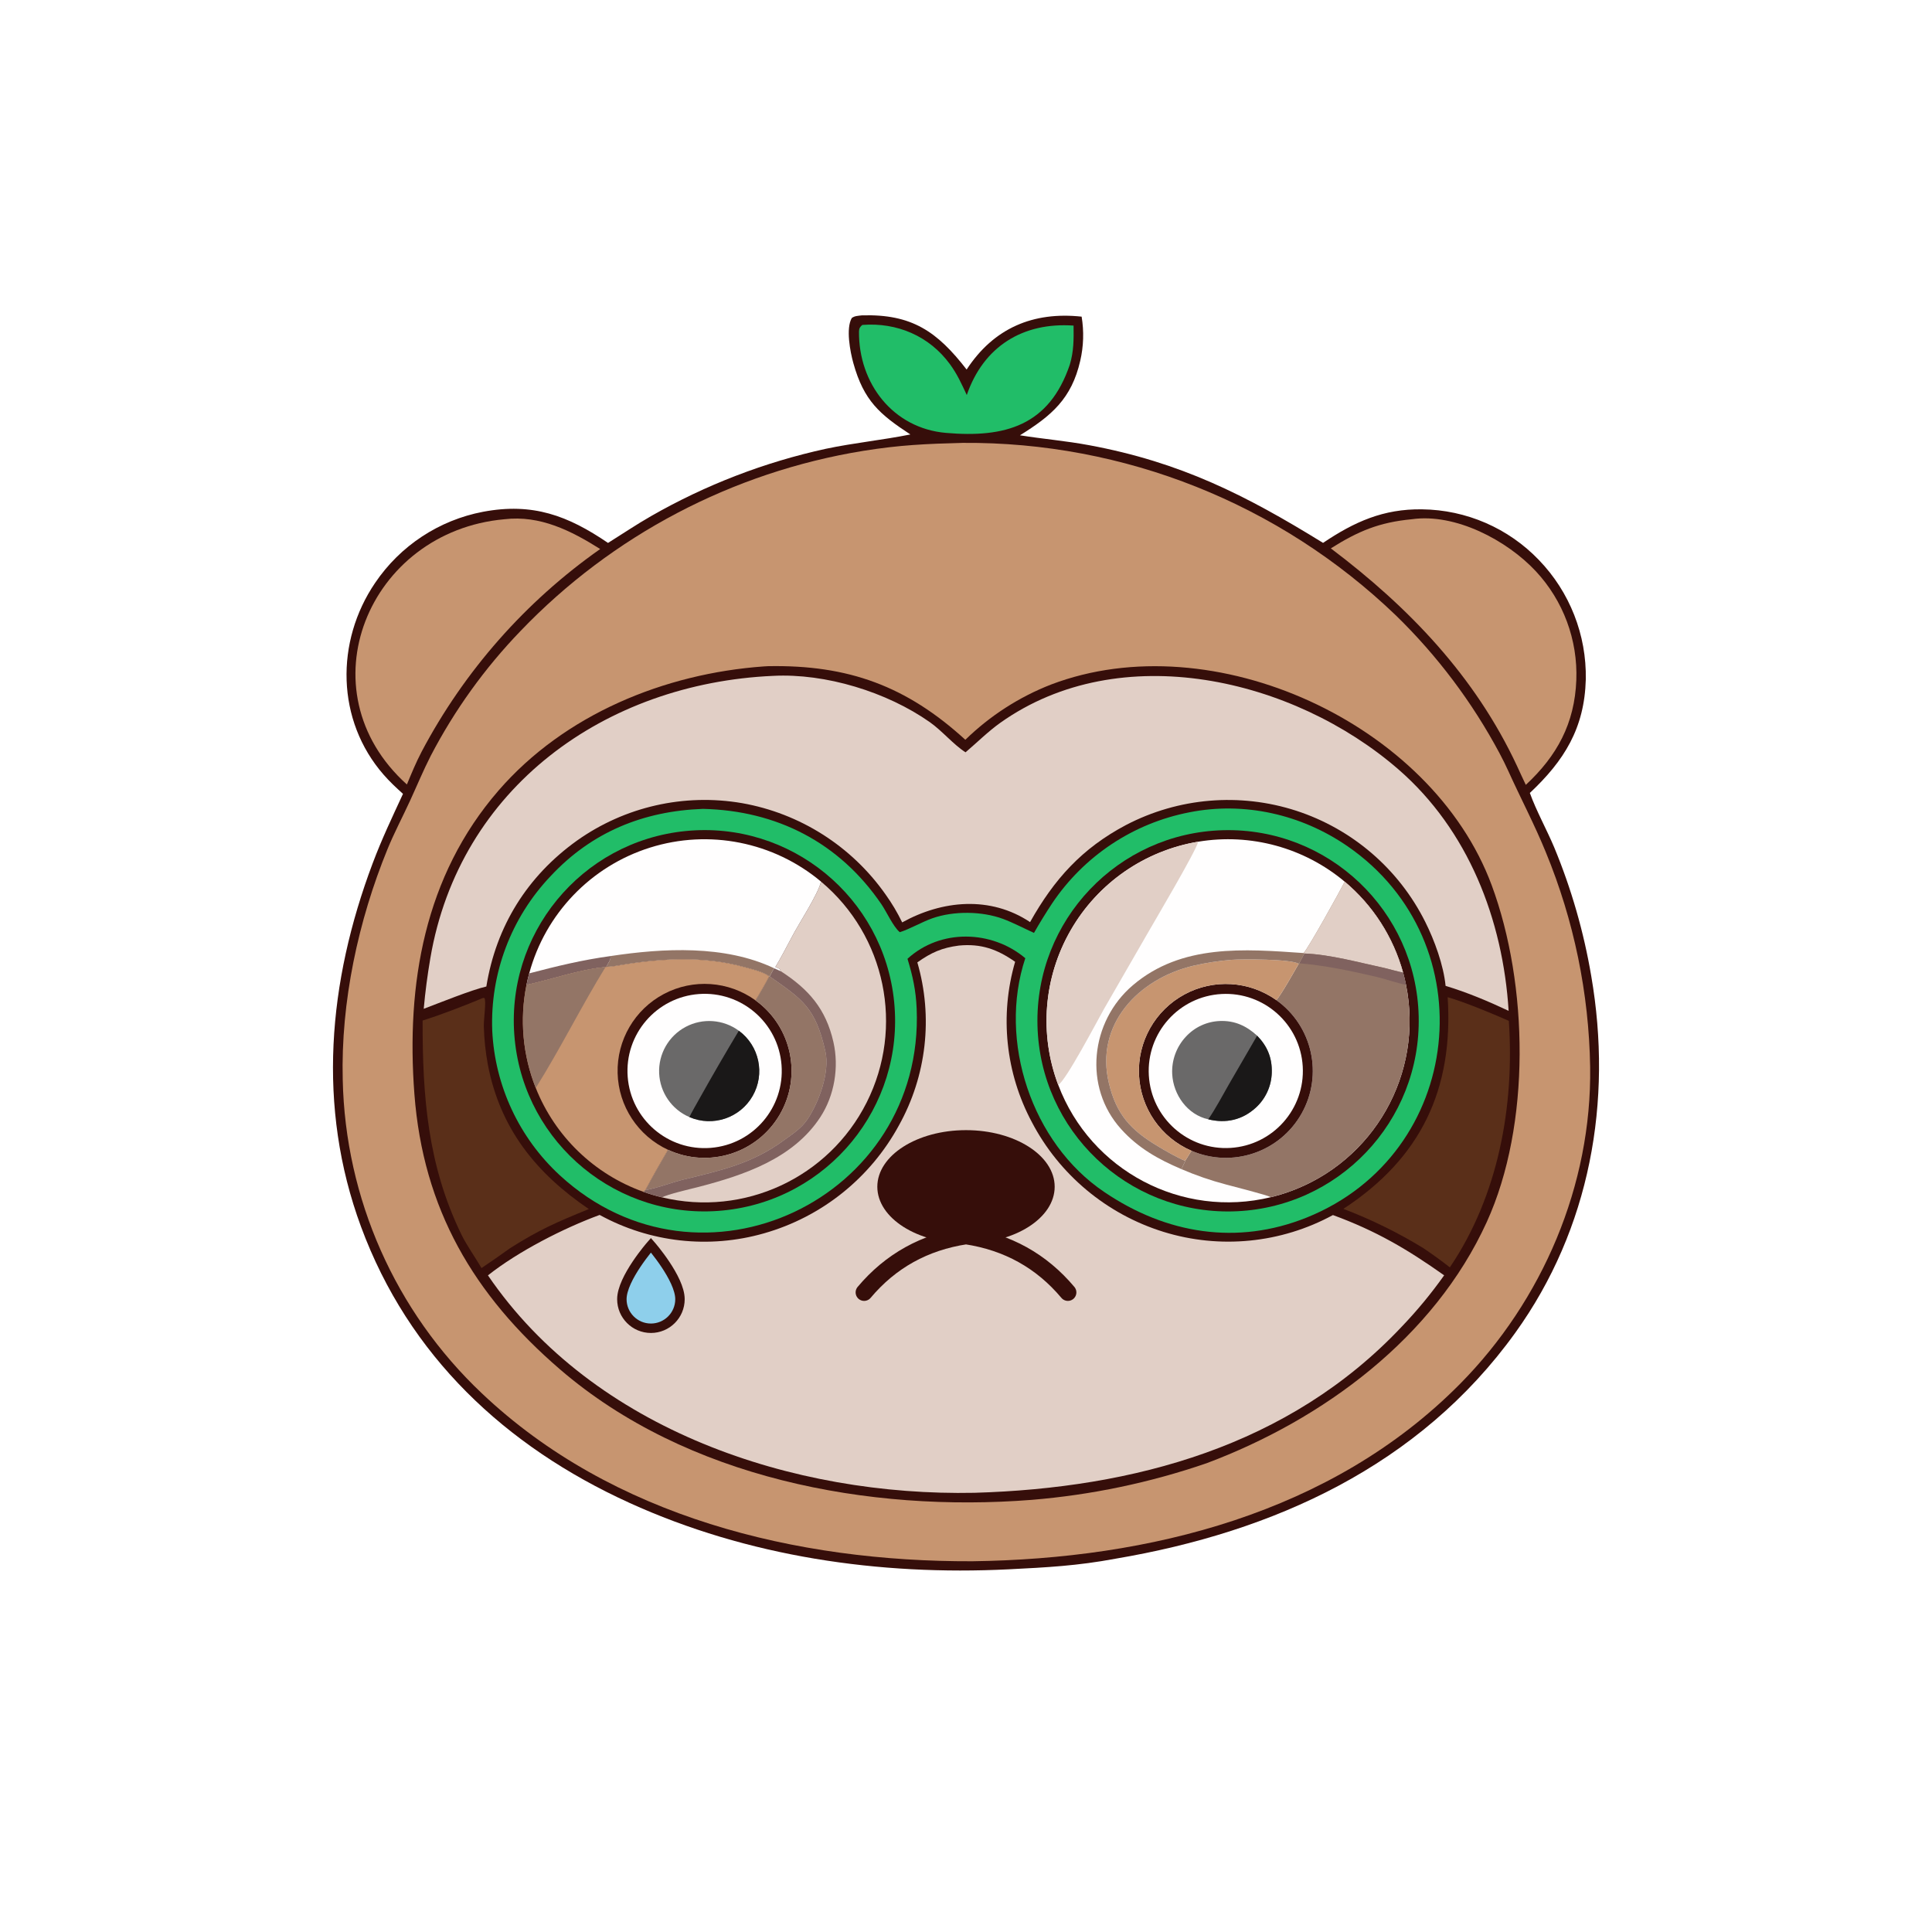
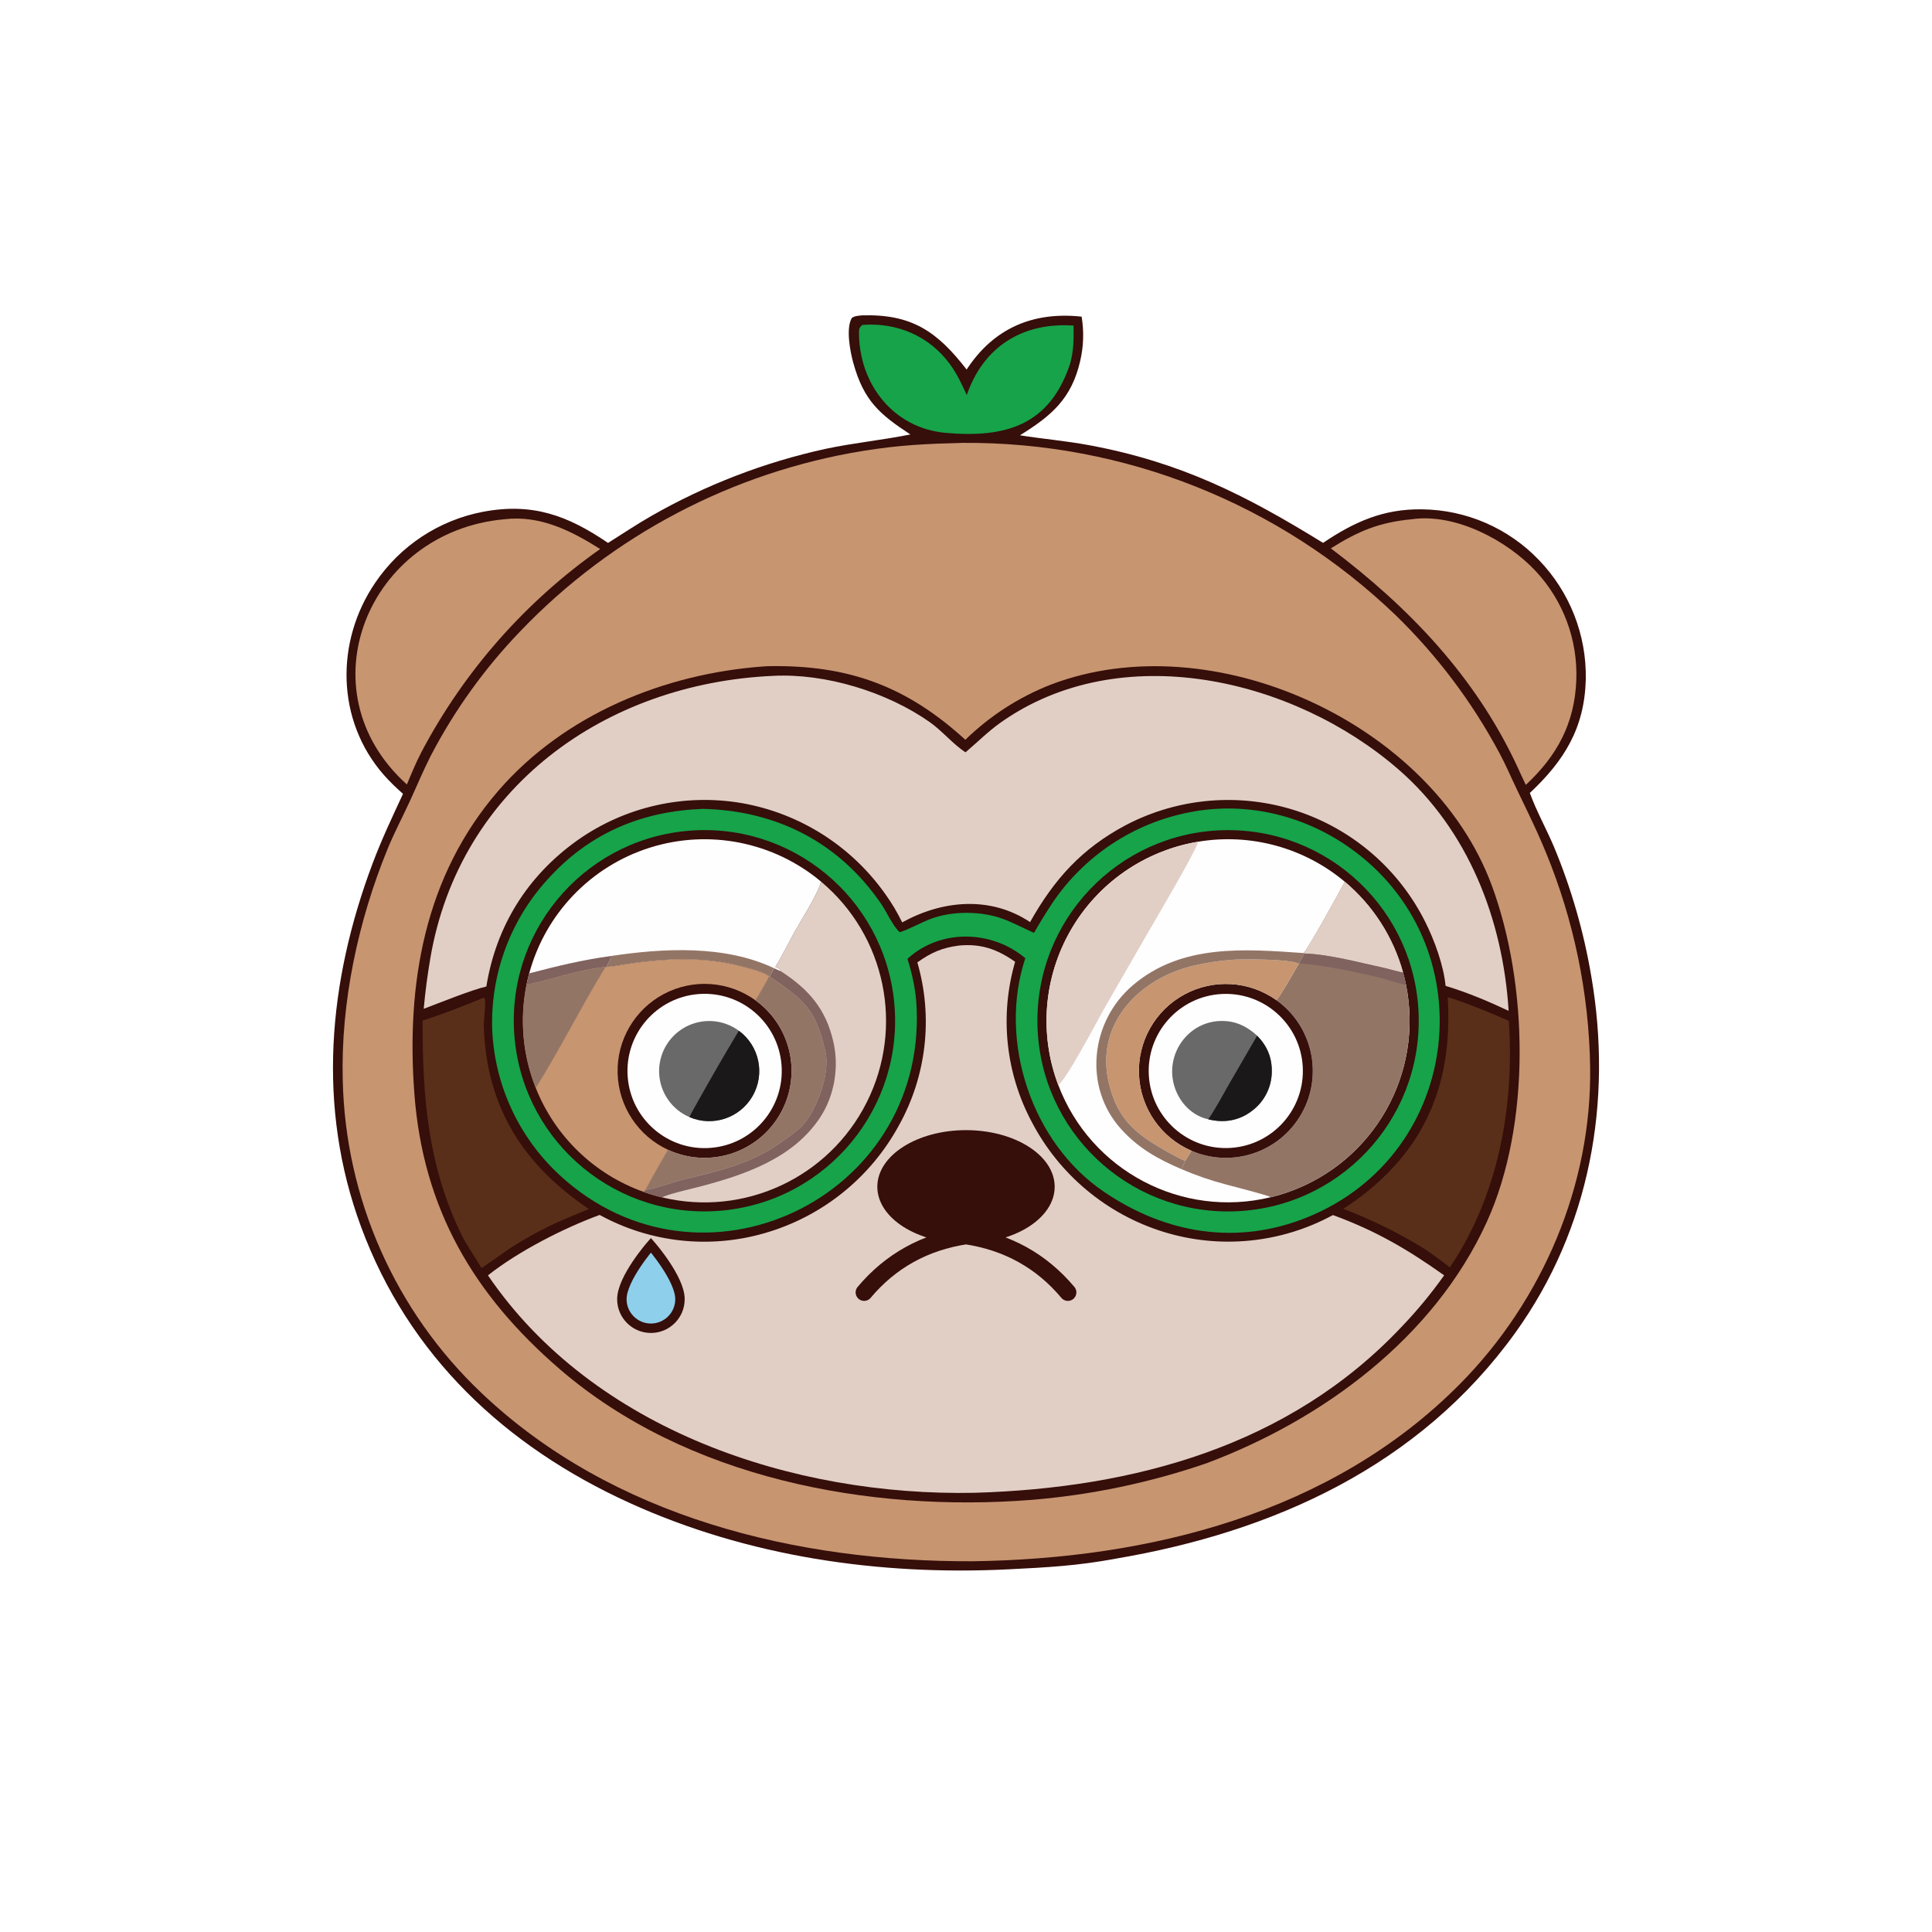
<svg xmlns="http://www.w3.org/2000/svg" width="1024" height="1024" viewBox="0 0 1024 1024">
  <path id="contorno-base" fill="#360E0A" d="M456.801 167.152C483.29 166.339 496.748 175.746 512.332 195.859C526.758 173.825 547.643 165.071 573.288 167.825C574.58 175.593 574.33 183.539 572.554 191.21C567.937 211.443 557.187 220.414 540.597 230.717C552.974 232.684 564.632 233.616 577.304 235.97C625.656 244.955 660.107 262.336 701.246 287.738C717.853 276.565 733.223 269.657 753.704 269.954C777.132 270.218 799.467 279.906 815.669 296.831C832.015 313.785 840.95 336.542 840.506 360.088C839.811 385.984 829.09 403.144 810.854 420.285C814.1 429.415 819.885 439.881 823.785 449.176C832.862 471.082 839.44 493.941 843.394 517.321C854.838 583.709 842.824 651.193 803.182 706.327C752.346 777.03 674.932 811.971 591.276 826.141C571.195 829.906 554.9 830.758 534.608 831.768C466.006 835.185 396.306 825.102 333.498 796.493C267.821 766.578 216.611 718.62 191.336 650.15C167.882 586.616 173.926 520.327 197.48 457.674C202.401 444.583 207.775 433.365 213.593 420.755C209.956 417.489 206.527 414.278 203.308 410.587C178.197 381.796 177.669 340.044 198.842 308.909C212.128 289.248 232.705 275.697 256.015 271.257C282.385 266.283 301.018 273.3 322.271 287.764C329.903 283 337.293 277.997 345.114 273.531C374.011 256.983 405.268 244.951 437.802 237.849C452.569 234.736 467.794 233.235 482.513 230.271C466.241 219.586 457.852 212.461 452.282 192.422C450.608 186.401 448.242 174.04 451.465 168.541C453.015 167.391 454.849 167.393 456.801 167.152Z" />
  <path id="cabeza-pelaje" fill="#C79570" d="M510.312 234.734C595.825 234.104 678.198 266.92 739.853 326.179C761.833 347.575 780.373 372.24 794.816 399.301C796.442 402.366 797.995 405.47 799.426 408.63C805.951 423.037 813.355 437.064 819.326 451.718C834.212 487.833 842.18 526.423 842.815 565.48C843.744 628.033 817.551 689.35 773.83 733.514C705.785 802.249 609.036 826.264 515.308 827.501C422.157 827.817 324.58 804.139 255.366 738.466C209.532 695.165 182.98 635.289 181.656 572.25C180.594 531.074 189.883 487.926 205.43 449.945C208.879 441.52 213.512 432.716 217.346 424.38C220.952 416.538 224.373 408.285 228.273 400.649C240.888 376.409 256.927 354.11 275.894 334.439C324.456 283.745 388.198 250.234 457.489 238.971C476.898 235.841 490.964 235.227 510.312 234.734Z" />
  <path id="mascara-contorno" fill="#360E0A" d="M404.844 353.215C405.251 353.16 406.621 353.097 407.113 353.087C449.796 352.298 480.572 363.719 511.655 392.1C524.684 379.385 540.139 369.424 557.1 362.81C642.861 330.183 758.812 383.321 790.626 469.178C810.092 521.711 811.528 596.169 787.995 647.741C760.035 709.015 701.313 752.351 639.536 775.535C609.545 785.844 578.384 792.369 546.776 794.96C460.465 801.741 363.892 783.574 296.771 725.754C251.027 686.349 224.251 640.743 219.639 579.856C215.227 521.62 224.932 464.307 264.24 418.989C299.264 378.61 352.238 356.983 404.844 353.215Z" />
-   <path id="lentes-marco" fill="#21BD68" d="M548.042 494.447C551.051 489.158 554.237 483.971 557.593 478.895C574.44 453.72 600.642 436.314 630.379 430.545C659.298 424.784 689.579 431.515 714.259 448.549C788.071 499.494 776.067 611.779 692.55 645.339C655.809 660.103 618.206 654.12 585.24 631.76C546.842 605.881 528.86 551.738 543.43 507.866C525.608 492.857 498.379 492.22 480.987 508.183C483.776 517.25 485.457 525.052 485.852 534.552C490.048 635.383 371.58 691.817 296.742 622.959C275.174 603.084 262.296 575.519 260.892 546.224C259.757 515.895 270.905 486.391 291.811 464.389C313.615 440.989 340.995 429.856 372.584 428.719C411.66 429.62 444.833 446.527 467.143 479.227C469.986 483.395 473.279 490.938 476.882 494.078C481.855 492.588 488.724 488.61 494.217 486.692C505.562 482.732 520.446 482.892 531.677 487.054C536.864 488.976 542.888 492.134 548.042 494.447Z" />
+   <path id="lentes-marco" fill="#16A34A" d="M548.042 494.447C551.051 489.158 554.237 483.971 557.593 478.895C574.44 453.72 600.642 436.314 630.379 430.545C659.298 424.784 689.579 431.515 714.259 448.549C788.071 499.494 776.067 611.779 692.55 645.339C655.809 660.103 618.206 654.12 585.24 631.76C546.842 605.881 528.86 551.738 543.43 507.866C525.608 492.857 498.379 492.22 480.987 508.183C483.776 517.25 485.457 525.052 485.852 534.552C490.048 635.383 371.58 691.817 296.742 622.959C275.174 603.084 262.296 575.519 260.892 546.224C259.757 515.895 270.905 486.391 291.811 464.389C313.615 440.989 340.995 429.856 372.584 428.719C411.66 429.62 444.833 446.527 467.143 479.227C469.986 483.395 473.279 490.938 476.882 494.078C481.855 492.588 488.724 488.61 494.217 486.692C505.562 482.732 520.446 482.892 531.677 487.054C536.864 488.976 542.888 492.134 548.042 494.447Z" />
  <g id="ojo-derecho">
    <path id="ojo-derecho-1" fill="#360E0A" d="M648.271 440.027C704.118 438.57 750.55 482.705 751.926 538.554C753.303 594.402 709.103 640.771 653.252 642.069C597.514 643.364 551.258 599.271 549.884 543.535C548.51 487.798 592.537 441.48 648.271 440.027Z" />
    <path id="ojo-derecho-2" fill="#FFFEFE" d="M635.081 446.119C662.818 441.496 691.189 449.238 712.733 467.309C727.675 479.842 738.456 496.62 743.647 515.42C744.243 517.579 744.764 519.758 745.208 521.954C754.707 568.916 728.206 615.71 683.047 631.719C679.943 632.82 676.784 633.76 673.583 634.536C626.389 645.986 578.061 620.473 560.892 575.046C550.708 548.1 553.133 518.008 567.5 493.04C581.867 468.072 606.666 450.854 635.081 446.119Z" />
    <path id="ojo-derecho-3" fill="#937566" d="M712.733 467.309C727.675 479.842 738.456 496.62 743.647 515.42C744.243 517.579 744.764 519.758 745.208 521.954C754.707 568.916 728.206 615.71 683.047 631.719C679.943 632.82 676.784 633.76 673.583 634.536C671.434 633.324 653.636 628.852 649.677 627.773C641.663 625.657 633.817 622.949 626.204 619.672L628.133 615.503L628.109 615.252C628.945 614.184 630.569 611.319 631.489 609.922C653.12 619.239 678.296 610.746 689.863 590.23C701.43 569.714 695.665 543.777 676.496 530.092C679.254 526.948 685.883 515.032 688.343 510.817L688.631 510.547L691.391 505.379L690.9 505.136C693.14 503.194 710.575 471.687 712.733 467.309Z" />
    <path id="ojo-derecho-4" fill="#E1CFC6" d="M712.733 467.309C727.675 479.842 738.456 496.62 743.647 515.42C742.645 515.468 735.468 513.404 733.913 513.073C720.686 510.261 704.831 505.834 691.391 505.379L690.9 505.136C693.14 503.194 710.575 471.687 712.733 467.309Z" />
    <path id="ojo-derecho-5" fill="#80625F" d="M691.391 505.379C704.831 505.834 720.686 510.261 733.913 513.073C735.468 513.404 742.645 515.468 743.647 515.42C744.243 517.579 744.764 519.758 745.208 521.954C740.644 521.153 734.566 518.929 729.714 517.801C715.755 514.556 702.896 511.803 688.631 510.547L691.391 505.379Z" />
    <path id="ojo-derecho-6" fill="#360E0A" d="M631.489 609.922C615.288 602.943 604.492 587.329 603.685 569.707C602.877 552.085 612.201 535.549 627.696 527.118C643.191 518.687 662.139 519.842 676.496 530.092C695.665 543.777 701.43 569.714 689.863 590.23C678.296 610.746 653.12 619.239 631.489 609.922Z" />
    <path id="ojo-derecho-7" fill="#FFFEFE" d="M647.475 526.843C669.939 525.623 689.162 542.793 690.476 565.252C691.79 587.711 674.7 607.005 652.247 608.413C629.661 609.829 610.227 592.615 608.906 570.024C607.584 547.432 624.878 528.07 647.475 526.843Z" />
    <path id="ojo-derecho-8" fill="#6A6969" d="M640.399 593.255C629.385 590.846 621.849 580.258 621.294 569.268C620.932 561.966 623.541 554.829 628.526 549.481C633.214 544.376 639.759 541.373 646.686 541.147C654.491 540.866 660.728 543.812 666.305 548.936C671.698 554.483 674.3 560.658 674.066 568.527C673.885 575.622 670.818 582.336 665.573 587.117C658.422 593.623 649.734 595.578 640.399 593.255Z" />
    <path id="ojo-derecho-9" fill="#1A1818" d="M666.305 548.936C671.698 554.483 674.3 560.658 674.066 568.527C673.885 575.622 670.818 582.336 665.573 587.117C658.422 593.623 649.734 595.578 640.399 593.255C644.005 588.09 648.242 580.177 651.391 574.656L666.305 548.936Z" />
    <path id="ojo-derecho-10" fill="#E1CFC6" d="M560.892 575.046C550.708 548.1 553.133 518.008 567.5 493.04C581.867 468.072 606.666 450.854 635.081 446.119C633.855 451.218 612.182 487.8 607.966 495.161L585.2 534.671C581.436 541.354 565.07 572.561 560.892 575.046Z" />
    <path id="ojo-derecho-11" fill="#C79570" d="M628.109 615.252C624.621 613.942 616.963 609.538 613.568 607.457C599.224 598.876 591.751 590.673 587.774 574.272C580.174 542.931 603.415 518.798 632.391 511.881C639.109 510.322 645.933 509.266 652.808 508.72C658.24 508.275 684.216 508.276 688.343 510.817C685.883 515.032 679.254 526.948 676.496 530.092C662.139 519.842 643.191 518.687 627.696 527.118C612.201 535.549 602.877 552.085 603.685 569.707C604.492 587.329 615.288 602.943 631.489 609.922C630.569 611.319 628.945 614.184 628.109 615.252Z" />
    <path id="ojo-derecho-12" fill="#937566" d="M626.204 619.672C613.845 614.425 603.278 608.495 594.205 598.437C574.088 576.184 577.861 541.434 600.415 522.211C626.253 500.19 659.569 502.978 690.9 505.136L691.391 505.379L688.631 510.547L688.343 510.817C684.216 508.276 658.24 508.275 652.808 508.72C645.933 509.266 639.109 510.322 632.391 511.881C603.415 518.798 580.174 542.931 587.774 574.272C591.751 590.673 599.224 598.876 613.568 607.457C616.963 609.538 624.621 613.942 628.109 615.252L628.133 615.503L626.204 619.672Z" />
  </g>
  <g id="ojo-izquierdo">
    <path id="ojo-izquierdo-1" fill="#360E0A" d="M363.386 440.469C418.938 434.953 468.437 475.531 473.926 531.086C479.414 586.641 438.811 636.121 383.254 641.581C327.735 647.038 278.298 606.47 272.814 550.954C267.33 495.439 307.872 445.982 363.386 440.469Z" />
    <path id="ojo-izquierdo-2" fill="#360E0A" d="M280.492 515.903C289.072 484.218 313.211 459.091 344.528 449.249C375.844 439.406 410.017 446.205 435.182 467.284C469.419 495.963 479.426 544.429 459.348 584.323C439.269 624.218 394.382 645.056 350.951 634.645C347.572 633.835 344.239 632.843 340.967 631.672C314.942 622.362 294.176 602.311 283.96 576.627C277.068 559.299 275.358 540.342 279.04 522.061C279.456 519.993 279.94 517.939 280.492 515.903Z" />
    <path id="ojo-izquierdo-3" fill="#E1CFC6" d="M435.182 467.284C469.419 495.963 479.426 544.429 459.348 584.323C439.269 624.218 394.382 645.056 350.951 634.645C347.572 633.835 344.239 632.843 340.967 631.672L342.022 630.802C345.89 623.591 349.902 616.457 354.054 609.406C375.61 619.394 401.226 611.365 413.224 590.86C425.223 570.355 419.674 544.09 400.407 530.191C402.54 526.807 405.875 521.042 407.656 517.503L407.926 517.508L410.238 513.163L413.837 514.761C413.249 513.139 413.112 513.549 410.977 512.49C413.015 509.24 417.65 500.589 419.522 496.951C423.359 489.493 433.351 474.489 435.182 467.284Z" />
    <path id="ojo-izquierdo-4" fill="#937566" d="M407.656 517.503L407.926 517.508C425.274 529.712 432.21 533.892 437.48 557.332C439.919 568.18 434.068 584.152 428.061 593.147C424.687 598.198 420.033 601.024 415.3 604.503C398.628 616.76 381.983 620.382 362.354 625.165C355.862 626.747 348.955 629.577 342.022 630.802C345.89 623.591 349.902 616.457 354.054 609.406C375.61 619.394 401.226 611.365 413.224 590.86C425.223 570.355 419.674 544.09 400.407 530.191C402.54 526.807 405.875 521.042 407.656 517.503Z" />
    <path id="ojo-izquierdo-5" fill="#80625F" d="M410.238 513.163L413.837 514.761C428.535 524.246 437.748 534.662 441.742 552.358C444.741 565.643 442.323 580.577 434.785 592.11C420.386 614.141 394.275 622.857 370.007 629.161C366.919 629.963 353.434 633.066 350.951 634.645C347.572 633.835 344.239 632.843 340.967 631.672L342.022 630.802C348.955 629.577 355.862 626.747 362.354 625.165C381.983 620.382 398.628 616.76 415.3 604.503C420.033 601.024 424.687 598.198 428.061 593.147C434.068 584.152 439.919 568.18 437.48 557.332C432.21 533.892 425.274 529.712 407.926 517.508L410.238 513.163Z" />
    <path id="ojo-izquierdo-6" fill="#FFFEFE" d="M280.492 515.903C289.072 484.218 313.211 459.091 344.528 449.249C375.844 439.406 410.017 446.205 435.182 467.284C433.351 474.489 423.359 489.493 419.522 496.951C417.65 500.589 413.015 509.24 410.977 512.49C413.112 513.549 413.249 513.139 413.837 514.761L410.238 513.163L407.926 517.508L407.656 517.503C404.793 515.127 398.116 513.592 394.461 512.581C373.023 506.656 350.698 507.91 328.982 511.514C326.377 511.946 323.998 512.408 321.352 512.456L320.925 512.583C307.499 513.779 292.429 519.11 279.04 522.061C279.456 519.993 279.94 517.939 280.492 515.903Z" />
    <path id="ojo-izquierdo-7" fill="#937566" d="M323.611 506.734C351.609 502.492 384.211 500.806 410.238 513.163L407.926 517.508L407.656 517.503C404.793 515.127 398.116 513.592 394.461 512.581C373.023 506.656 350.698 507.91 328.982 511.514C326.377 511.946 323.998 512.408 321.352 512.456C322.391 510.134 323.786 508.919 323.611 506.734Z" />
    <path id="ojo-izquierdo-8" fill="#80625F" d="M280.492 515.903C295.026 512.096 308.644 508.777 323.611 506.734C323.786 508.919 322.391 510.134 321.352 512.456L320.925 512.583C307.499 513.779 292.429 519.11 279.04 522.061C279.456 519.993 279.94 517.939 280.492 515.903Z" />
    <path id="ojo-izquierdo-9" fill="#C79570" d="M321.352 512.456C323.998 512.408 326.377 511.946 328.982 511.514C350.698 507.91 373.023 506.656 394.461 512.581C398.116 513.592 404.793 515.127 407.656 517.503C405.875 521.042 402.54 526.807 400.407 530.191C386.196 519.938 367.4 518.629 351.905 526.813C336.41 534.997 326.895 551.259 327.35 568.777C327.806 586.294 338.154 602.039 354.054 609.406C349.902 616.457 345.89 623.591 342.022 630.802L340.967 631.672C314.942 622.362 294.176 602.311 283.96 576.627C277.068 559.299 275.358 540.342 279.04 522.061C292.429 519.11 307.499 513.779 320.925 512.583L321.352 512.456Z" />
    <path id="ojo-izquierdo-10" fill="#937566" d="M320.925 512.583C308.354 532.961 296.626 556.521 283.96 576.627C277.068 559.299 275.358 540.342 279.04 522.061C292.429 519.11 307.499 513.779 320.925 512.583Z" />
    <path id="ojo-izquierdo-11" fill="#FFFEFE" d="M370.44 526.859C392.909 525.196 412.489 542.022 414.225 564.485C415.961 586.948 399.198 606.583 376.741 608.391C354.181 610.208 334.437 593.352 332.693 570.786C330.949 548.22 347.869 528.531 370.44 526.859Z" />
    <path id="ojo-izquierdo-12" fill="#6A6969" d="M365.411 592.084C356.032 588.058 349.793 579.009 349.364 568.811C348.935 558.613 354.393 549.073 363.401 544.273C372.409 539.473 383.371 540.265 391.597 546.308C402.467 554.296 405.617 569.166 398.919 580.875C392.221 592.583 377.806 597.406 365.411 592.084Z" />
    <path id="ojo-izquierdo-13" fill="#1A1818" d="M391.597 546.308C402.467 554.296 405.617 569.166 398.919 580.875C392.221 592.583 377.806 597.406 365.411 592.084C365.638 591.252 370.145 583.343 370.932 581.944C377.639 569.961 384.528 558.081 391.597 546.308Z" />
  </g>
  <g id="boca-nariz">
    <path id="boca-nariz-1" fill="#E1CFC6" d="M508.272 501.167C520.006 500.057 528.487 503.094 538.038 509.764C529.774 538.179 532.966 568.701 546.93 594.791C561.518 622.671 586.617 643.585 616.671 652.905C646.585 662.166 678.97 658.957 706.484 644.006C729.202 652.32 745.921 662.116 765.428 675.948C758.59 685.595 751.047 694.722 742.862 703.256C683.264 766.518 600.959 788.745 516.515 791.215C420.623 793.172 314.639 758.157 258.623 675.973C274.661 663.254 298.727 650.951 317.83 643.938C344.457 658.544 375.774 662.045 404.97 653.681C435.501 644.998 461.255 624.395 476.429 596.515C491.104 570.169 494.628 539.047 486.213 510.087C493.518 504.881 499.313 502.307 508.272 501.167Z" />
  </g>
  <path id="mascara-superior" fill="#E1CFC6" d="M409.789 358.221C437.58 356.783 470.066 366.753 492.809 382.747C499.367 387.36 505.445 394.75 511.76 398.74C517.669 393.712 523.849 387.591 530.16 383.11C593.827 337.905 685.531 359.49 741.132 407.733C778.152 439.854 796.576 487.315 799.607 535.767C788.792 530.685 777.645 525.984 766.192 522.53C765.116 511.564 760.322 498.414 755.416 488.634C741.421 460.611 716.765 439.377 686.977 429.692C657.125 420.023 624.64 422.752 596.82 437.267C573.404 449.654 558.722 465.996 545.961 488.731C524.925 474.725 499.467 477.099 478.176 488.894C475.652 483.682 472.684 478.696 469.305 473.992C451.341 448.475 424.007 431.106 393.276 425.68C362.614 420.396 331.111 427.56 305.749 445.582C279.404 464.474 262.95 490.911 257.772 522.867C250.088 524.592 232.549 531.689 224.586 534.689C225.412 525.52 226.543 516.942 228.083 507.891C243.482 417.404 320.891 362.156 409.789 358.221Z" />
  <g id="orejas">
    <path id="oreja-izquierda-sombra" fill="#5A2F19" d="M256.024 528.917L256.741 528.976C257.843 530.511 256.338 540.141 256.436 543.985C256.622 550.784 257.335 557.558 258.569 564.246C265.054 598.223 284.185 621.845 312.084 640.831C295.048 647.779 285.825 651.749 270.373 661.55C265.377 665.15 260.322 668.667 255.209 672.098C251.965 666.494 247.384 660.104 244.661 654.534C226.602 617.599 223.94 581.055 223.989 540.905C233.58 537.925 246.748 532.832 256.024 528.917Z" />
    <path id="oreja-derecha-sombra" fill="#5A2F19" d="M767.292 528.54C775.721 530.895 791.601 537.442 799.71 541.08C802.79 586.19 794.135 633.778 768.45 671.725C763.857 668.137 759.136 664.716 754.296 661.469C740.868 653.272 726.716 646.326 712.017 640.718C753.168 613.813 770.424 577.337 767.292 528.54Z" />
    <path id="oreja-derecha-exterior" fill="#C79570" d="M748.294 275.201C771.371 271.903 798.691 286.333 814.027 302.774C828.573 318.384 836.294 339.148 835.481 360.469C834.605 383.463 825.222 400.685 808.707 415.992C807.108 412.659 805.564 409.247 804.01 405.888C781.798 358.365 746.753 321.876 705.367 290.648C719.935 281.485 730.934 276.867 748.294 275.201Z" />
    <path id="oreja-izquierda-exterior" fill="#C79570" d="M267.363 275.209C286.267 272.959 302.772 281.332 318.115 290.993C278.552 318.795 246.135 355.573 223.521 398.314C220.424 404.256 218.239 409.594 215.66 415.79C160.256 365.932 195.184 281.648 267.363 275.209Z" />
  </g>
-   <path id="hoja" fill="#21BD68" d="M457.062 172.219C475.422 170.794 492.548 178.086 503.481 193.023C507.396 198.372 509.626 203.406 512.411 209.373C521.249 183.667 542.119 170.692 569.013 172.57C569.119 179.864 569.128 186.267 567.02 193.278C556.05 225.712 532.642 232.13 501.433 229.45C473.321 227.036 455.017 203.218 455.284 175.66C455.3 174.042 455.891 173.133 457.062 172.219Z" />
+   <path id="hoja" fill="#16A34A" d="M457.062 172.219C475.422 170.794 492.548 178.086 503.481 193.023C507.396 198.372 509.626 203.406 512.411 209.373C521.249 183.667 542.119 170.692 569.013 172.57C569.119 179.864 569.128 186.267 567.02 193.278C556.05 225.712 532.642 232.13 501.433 229.45C473.321 227.036 455.017 203.218 455.284 175.66C455.3 174.042 455.891 173.133 457.062 172.219Z" />
  <ellipse id="nariz" cx="512" cy="629" rx="47" ry="30" fill="#360E0A" />
  <path id="boca-triste" fill="none" stroke="#360E0A" stroke-width="9" stroke-linecap="round" d="M512 655 Q479 660 458 685 M512 655 Q545 660 566 685" />
  <path id="lagrima" fill="#8ECFEB" stroke="#360E0A" stroke-width="5" d="M345 660 C345 660 329.6 677.6 329.6 688.6 C329.6 697.1 336.5 704 345 704 C353.5 704 360.4 697.1 360.4 688.6 C360.4 677.6 345 660 345 660 Z" />
</svg>
